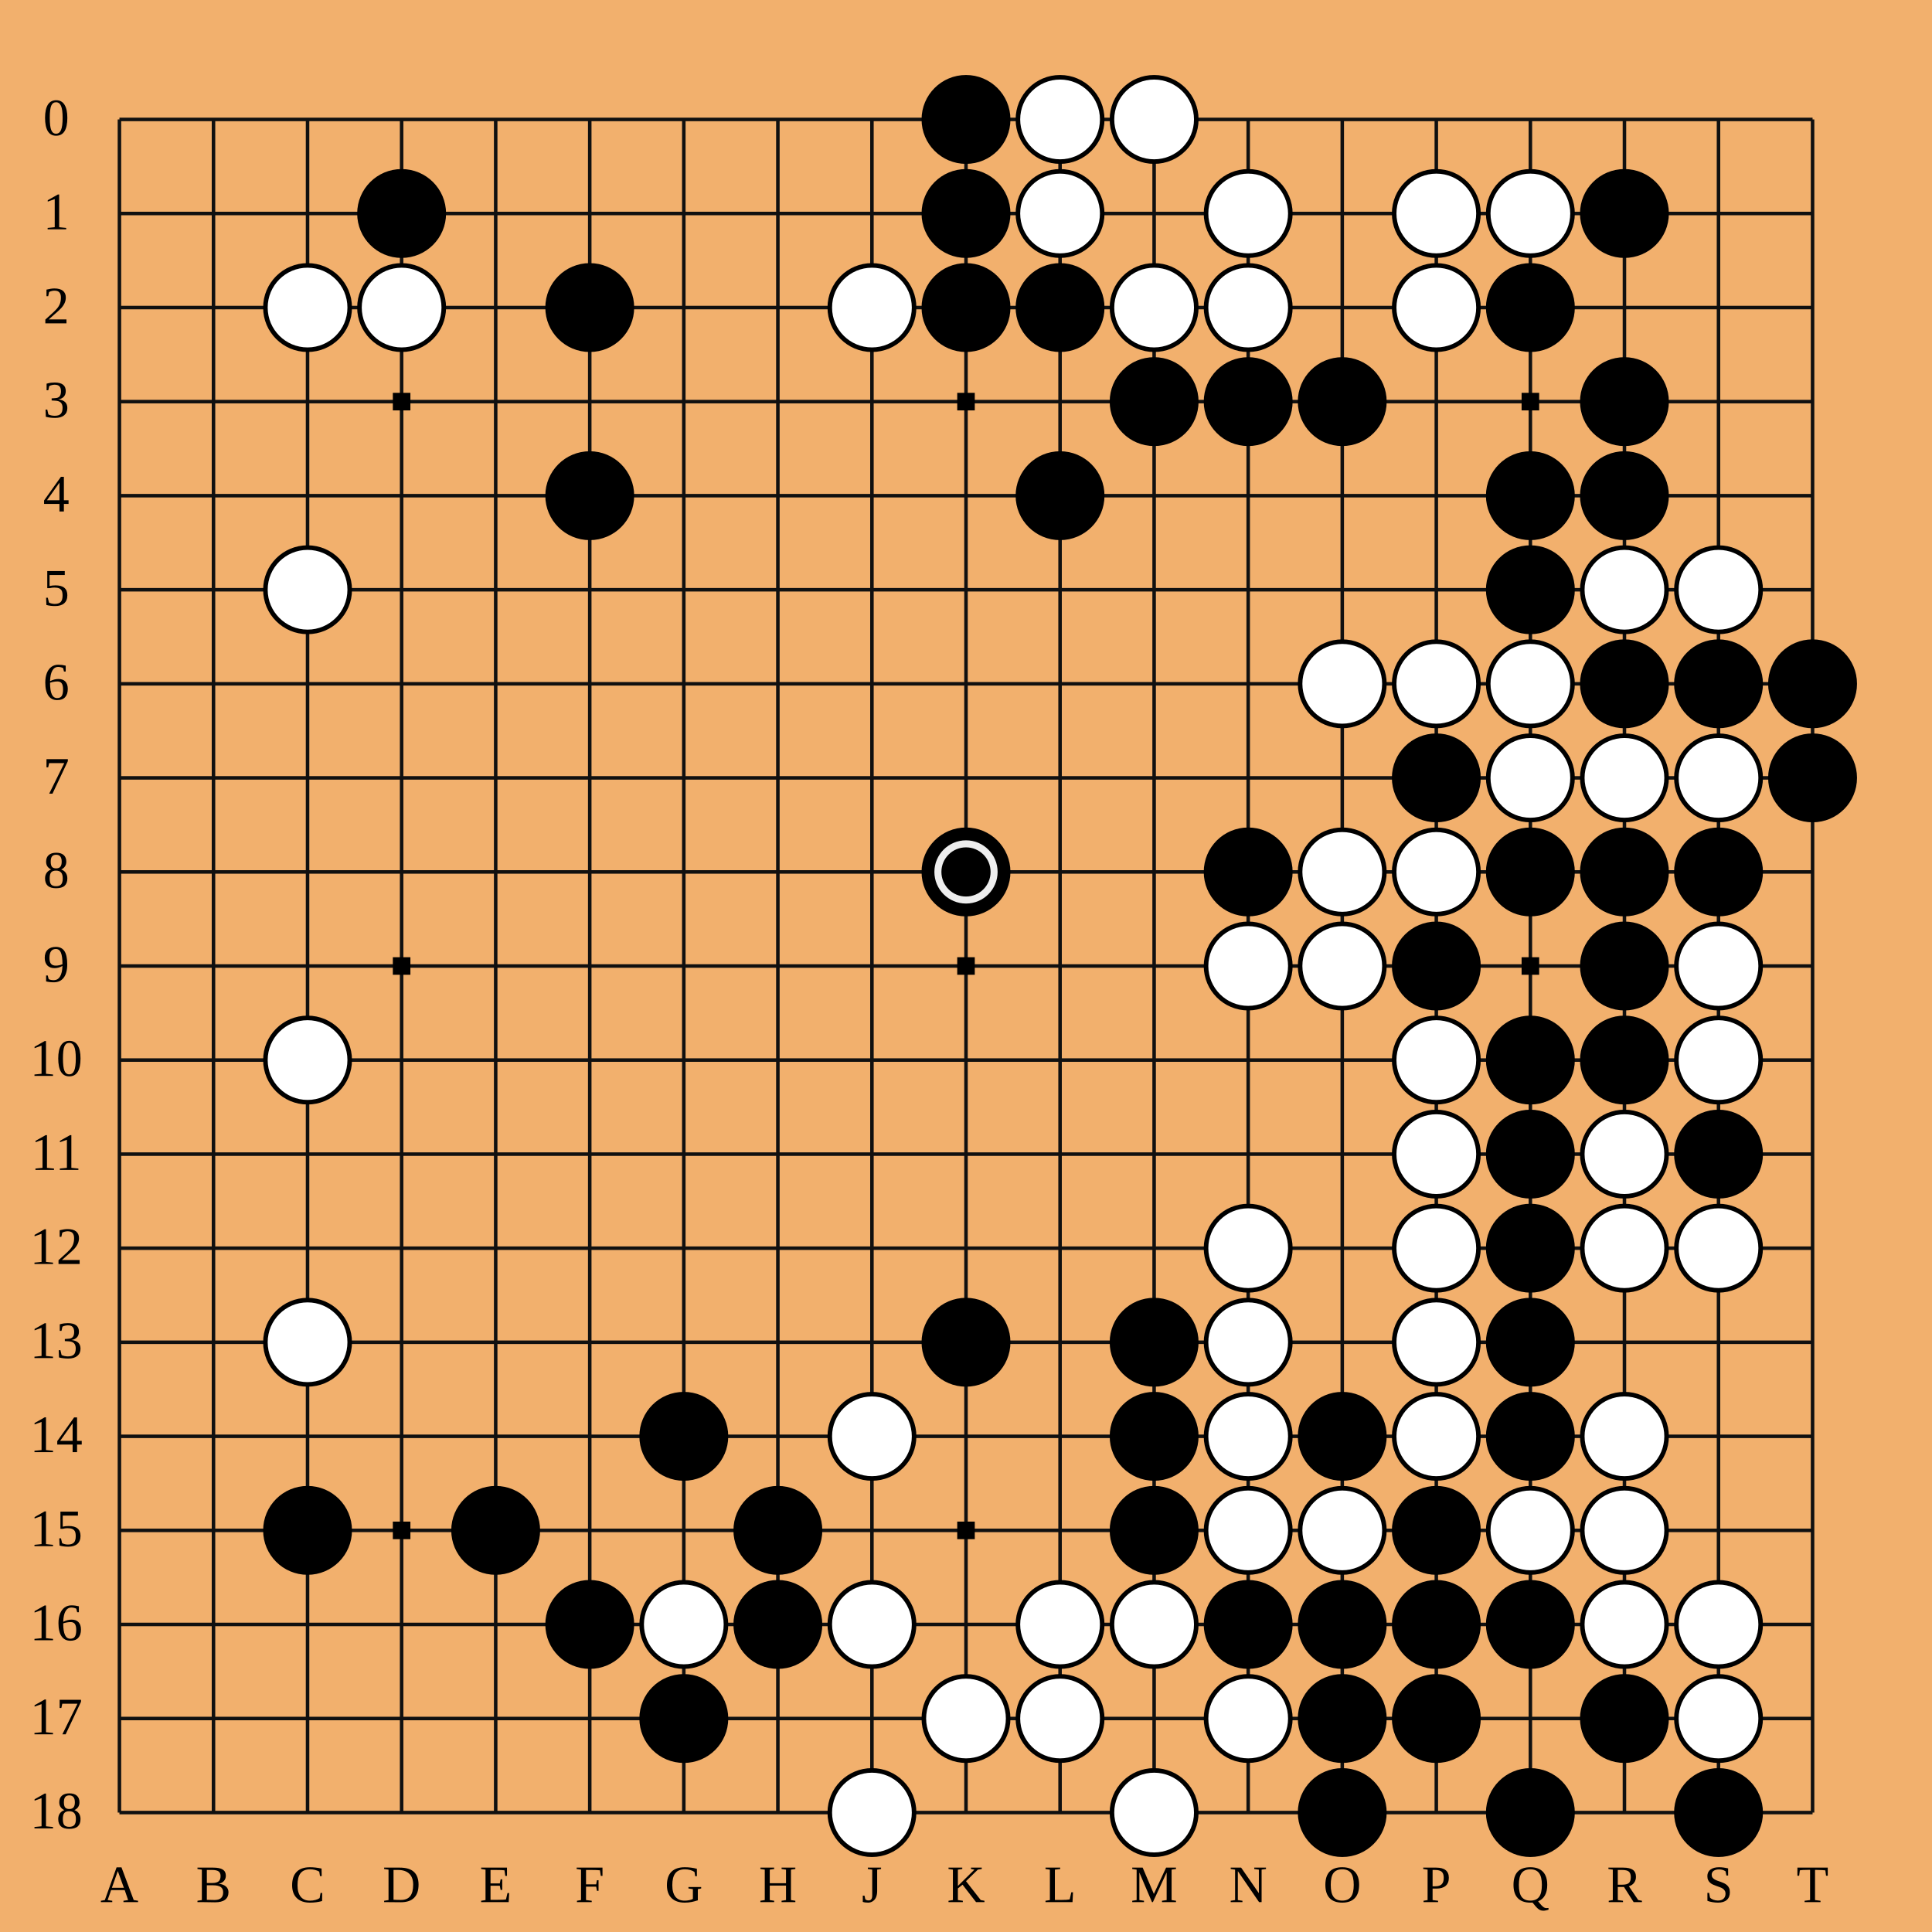
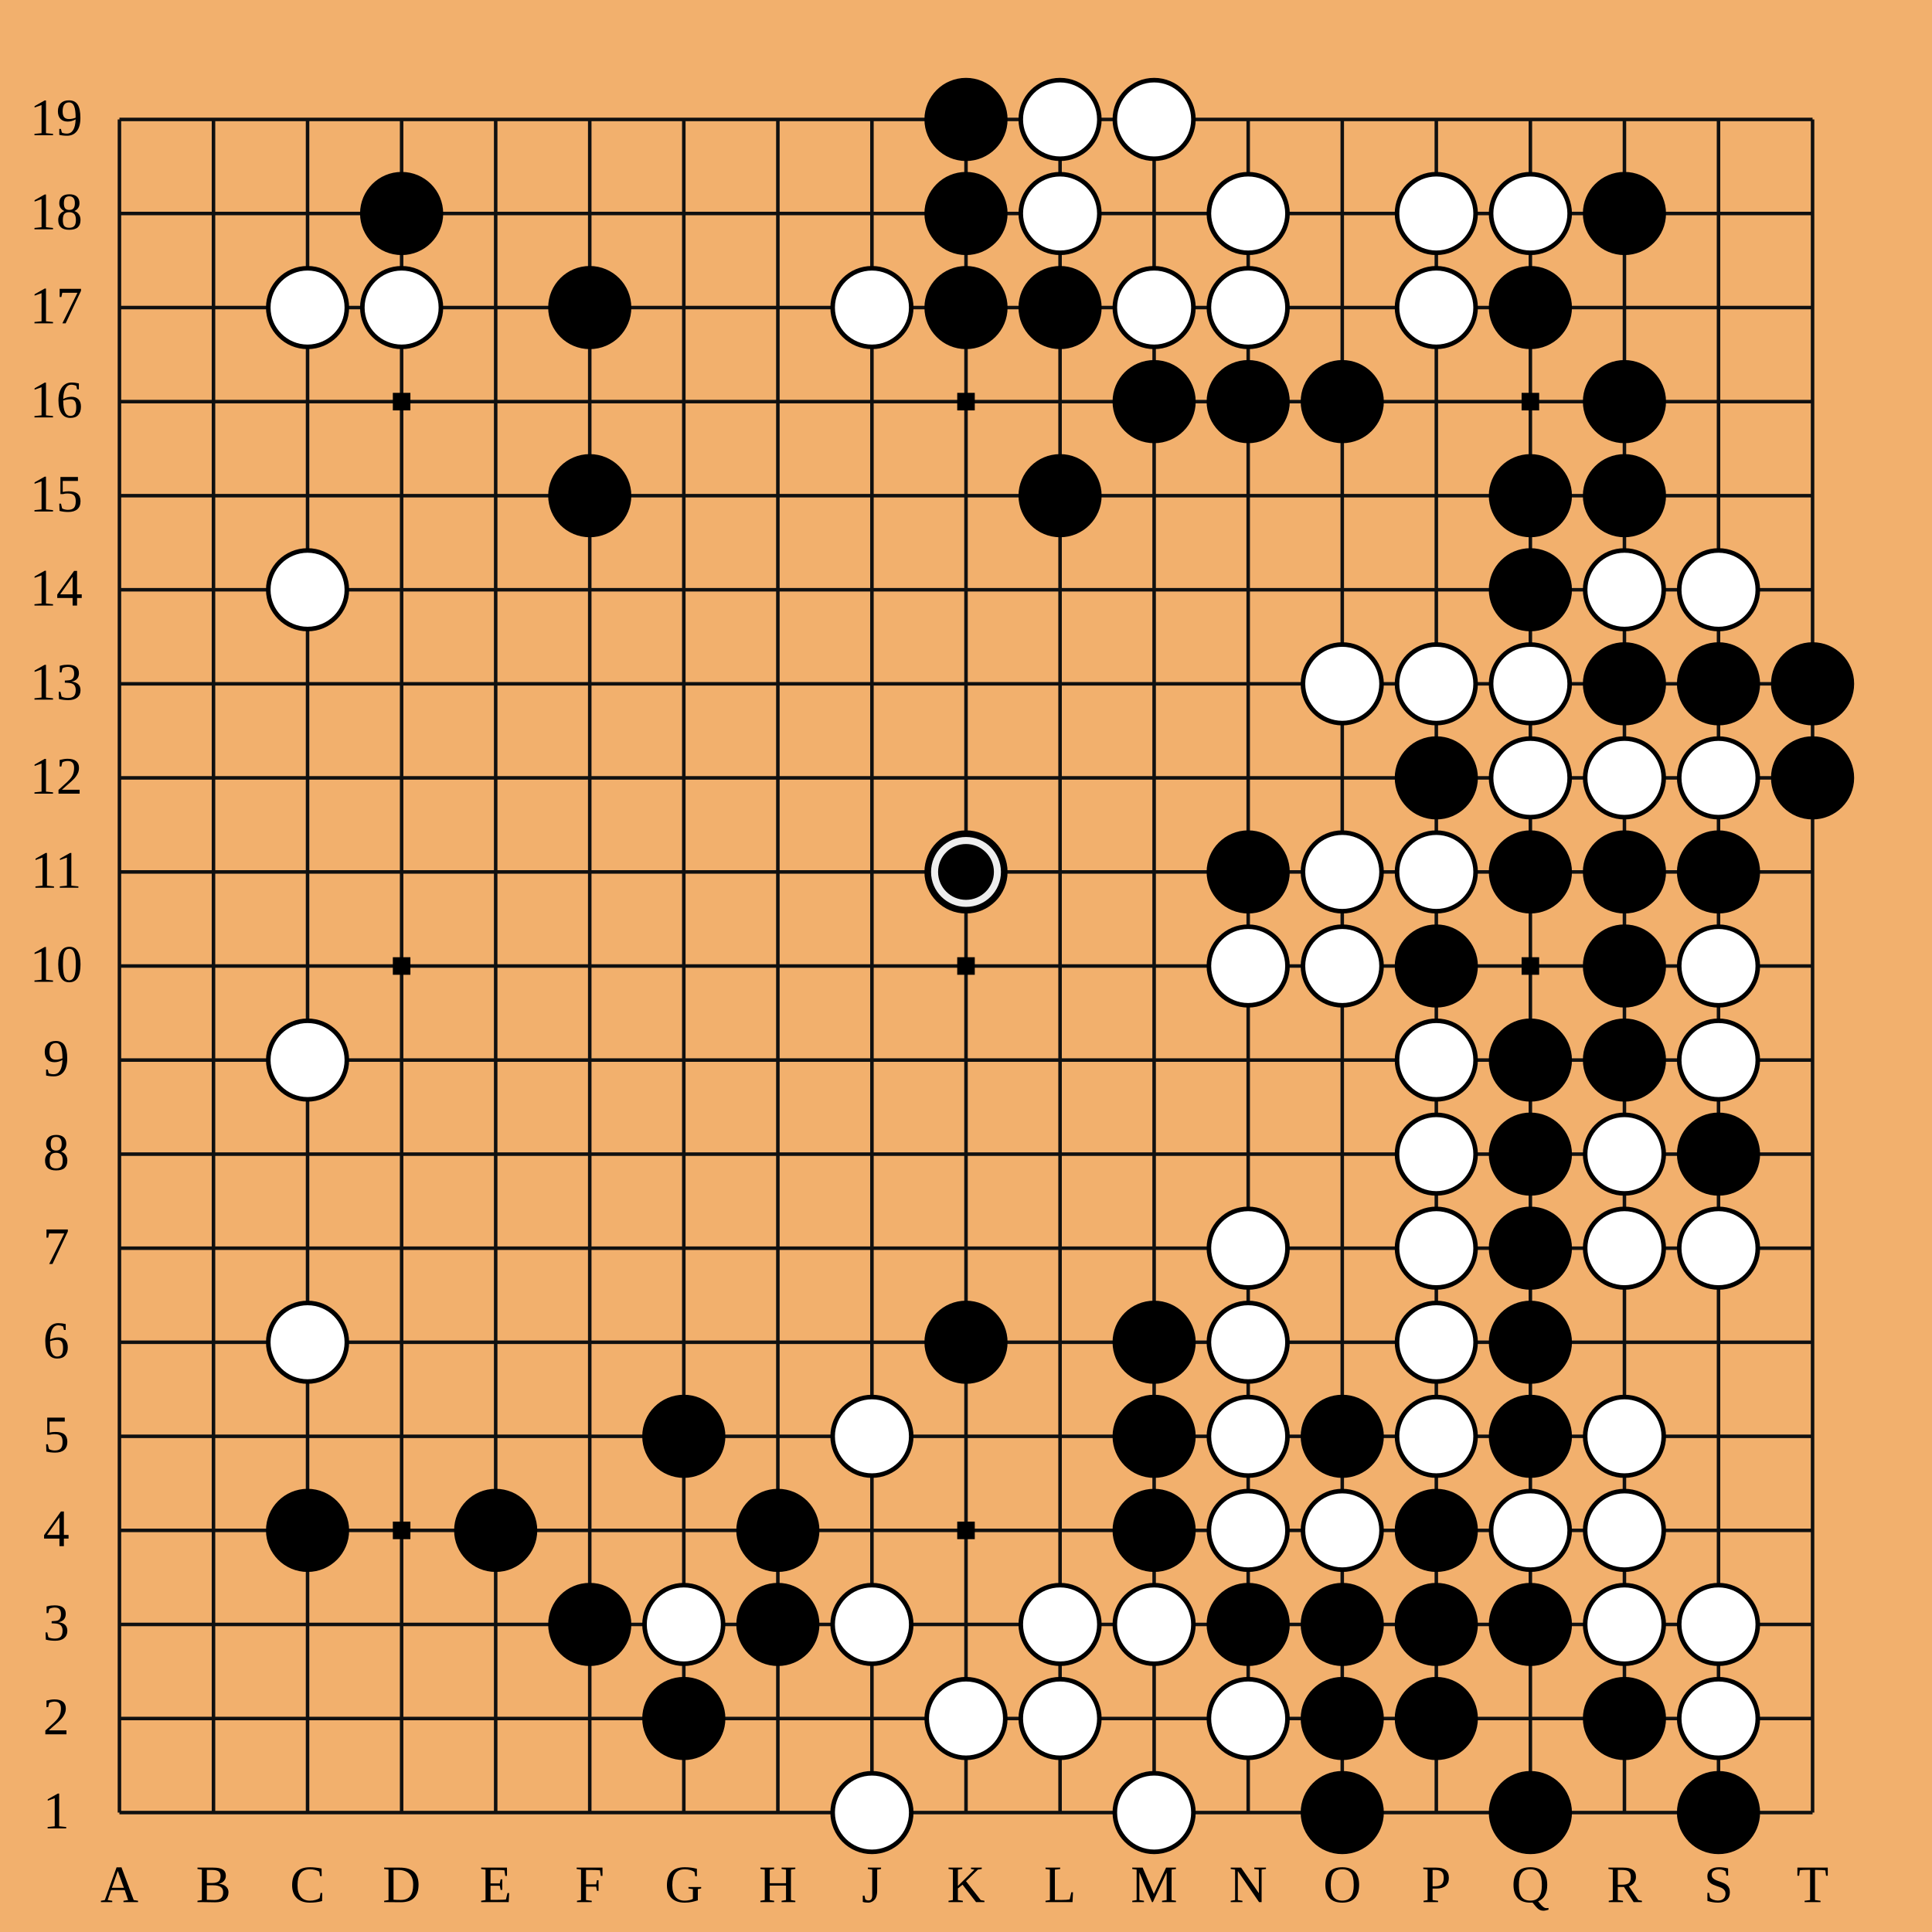
<svg xmlns="http://www.w3.org/2000/svg" width="550" height="550" viewBox="0 -550 550 550">
  <defs>
</defs>
  <rect x="0.0" y="-550.0" width="550.0" height="550.0" fill="#f2b06d" />
  <path d="M34.0,-516.0 L516.0,-516.0" stroke="#101010" stroke-width="1" />
  <path d="M34.0,-489.222 L516.0,-489.222" stroke="#101010" stroke-width="1" />
  <path d="M34.0,-462.444 L516.0,-462.444" stroke="#101010" stroke-width="1" />
  <path d="M34.0,-435.667 L516.0,-435.667" stroke="#101010" stroke-width="1" />
  <path d="M34.0,-408.889 L516.0,-408.889" stroke="#101010" stroke-width="1" />
  <path d="M34.0,-382.111 L516.0,-382.111" stroke="#101010" stroke-width="1" />
  <path d="M34.0,-355.333 L516.0,-355.333" stroke="#101010" stroke-width="1" />
  <path d="M34.0,-328.556 L516.0,-328.556" stroke="#101010" stroke-width="1" />
  <path d="M34.0,-301.778 L516.0,-301.778" stroke="#101010" stroke-width="1" />
  <path d="M34.0,-275.0 L516.0,-275.0" stroke="#101010" stroke-width="1" />
  <path d="M34.0,-248.222 L516.0,-248.222" stroke="#101010" stroke-width="1" />
  <path d="M34.0,-221.444 L516.0,-221.444" stroke="#101010" stroke-width="1" />
  <path d="M34.0,-194.667 L516.0,-194.667" stroke="#101010" stroke-width="1" />
  <path d="M34.0,-167.889 L516.0,-167.889" stroke="#101010" stroke-width="1" />
  <path d="M34.0,-141.111 L516.0,-141.111" stroke="#101010" stroke-width="1" />
  <path d="M34.0,-114.333 L516.0,-114.333" stroke="#101010" stroke-width="1" />
  <path d="M34.0,-87.556 L516.0,-87.556" stroke="#101010" stroke-width="1" />
  <path d="M34.0,-60.778 L516.0,-60.778" stroke="#101010" stroke-width="1" />
  <path d="M34.0,-34.0 L516.0,-34.0" stroke="#101010" stroke-width="1" />
  <path d="M34.0,-516.0 L34.0,-34.0" stroke="#101010" stroke-width="1" />
  <path d="M60.778,-516.0 L60.778,-34.0" stroke="#101010" stroke-width="1" />
  <path d="M87.556,-516.0 L87.556,-34.0" stroke="#101010" stroke-width="1" />
  <path d="M114.333,-516.0 L114.333,-34.0" stroke="#101010" stroke-width="1" />
  <path d="M141.111,-516.0 L141.111,-34.0" stroke="#101010" stroke-width="1" />
  <path d="M167.889,-516.0 L167.889,-34.0" stroke="#101010" stroke-width="1" />
  <path d="M194.667,-516.0 L194.667,-34.0" stroke="#101010" stroke-width="1" />
  <path d="M221.444,-516.0 L221.444,-34.0" stroke="#101010" stroke-width="1" />
  <path d="M248.222,-516.0 L248.222,-34.0" stroke="#101010" stroke-width="1" />
  <path d="M275.0,-516.0 L275.0,-34.0" stroke="#101010" stroke-width="1" />
  <path d="M301.778,-516.0 L301.778,-34.0" stroke="#101010" stroke-width="1" />
  <path d="M328.556,-516.0 L328.556,-34.0" stroke="#101010" stroke-width="1" />
  <path d="M355.333,-516.0 L355.333,-34.0" stroke="#101010" stroke-width="1" />
  <path d="M382.111,-516.0 L382.111,-34.0" stroke="#101010" stroke-width="1" />
  <path d="M408.889,-516.0 L408.889,-34.0" stroke="#101010" stroke-width="1" />
  <path d="M435.667,-516.0 L435.667,-34.0" stroke="#101010" stroke-width="1" />
  <path d="M462.444,-516.0 L462.444,-34.0" stroke="#101010" stroke-width="1" />
  <path d="M489.222,-516.0 L489.222,-34.0" stroke="#101010" stroke-width="1" />
  <path d="M516.0,-516.0 L516.0,-34.0" stroke="#101010" stroke-width="1" />
  <rect x="111.833" y="-438.167" width="5.0" height="5.0" fill="#000000" />
+   <rect x="433.167" y="-438.167" width="5.0" height="5.0" fill="#000000" />
  <rect x="272.5" y="-438.167" width="5.0" height="5.0" fill="#000000" />
-   <rect x="433.167" y="-438.167" width="5.0" height="5.0" fill="#000000" />
+   <rect x="111.833" y="-116.833" width="5.0" height="5.0" fill="#000000" />
+   <rect x="433.167" y="-116.833" width="5.0" height="5.0" fill="#000000" />
+   <rect x="272.5" y="-116.833" width="5.0" height="5.0" fill="#000000" />
  <rect x="111.833" y="-277.5" width="5.0" height="5.0" fill="#000000" />
+   <rect x="433.167" y="-277.5" width="5.0" height="5.0" fill="#000000" />
  <rect x="272.5" y="-277.5" width="5.0" height="5.0" fill="#000000" />
-   <rect x="433.167" y="-277.5" width="5.0" height="5.0" fill="#000000" />
-   <rect x="111.833" y="-116.833" width="5.0" height="5.0" fill="#000000" />
-   <rect x="272.5" y="-116.833" width="5.0" height="5.0" fill="#000000" />
-   <rect x="433.167" y="-116.833" width="5.0" height="5.0" fill="#000000" />
-   <text x="16.0" y="-519.0" font-size="15.0" fill="#000000" text-anchor="middle" transform="translate(0,7.5)">0</text>
-   <text x="16.0" y="-492.222" font-size="15.0" fill="#000000" text-anchor="middle" transform="translate(0,7.5)">1</text>
-   <text x="16.0" y="-465.444" font-size="15.0" fill="#000000" text-anchor="middle" transform="translate(0,7.5)">2</text>
-   <text x="16.0" y="-438.667" font-size="15.0" fill="#000000" text-anchor="middle" transform="translate(0,7.5)">3</text>
-   <text x="16.0" y="-411.889" font-size="15.0" fill="#000000" text-anchor="middle" transform="translate(0,7.5)">4</text>
-   <text x="16.0" y="-385.111" font-size="15.0" fill="#000000" text-anchor="middle" transform="translate(0,7.5)">5</text>
-   <text x="16.0" y="-358.333" font-size="15.0" fill="#000000" text-anchor="middle" transform="translate(0,7.5)">6</text>
-   <text x="16.0" y="-331.556" font-size="15.0" fill="#000000" text-anchor="middle" transform="translate(0,7.5)">7</text>
-   <text x="16.0" y="-304.778" font-size="15.0" fill="#000000" text-anchor="middle" transform="translate(0,7.5)">8</text>
-   <text x="16.0" y="-278.0" font-size="15.0" fill="#000000" text-anchor="middle" transform="translate(0,7.5)">9</text>
-   <text x="16.0" y="-251.222" font-size="15.0" fill="#000000" text-anchor="middle" transform="translate(0,7.5)">10</text>
-   <text x="16.0" y="-224.444" font-size="15.0" fill="#000000" text-anchor="middle" transform="translate(0,7.5)">11</text>
-   <text x="16.0" y="-197.667" font-size="15.0" fill="#000000" text-anchor="middle" transform="translate(0,7.5)">12</text>
-   <text x="16.0" y="-170.889" font-size="15.0" fill="#000000" text-anchor="middle" transform="translate(0,7.5)">13</text>
-   <text x="16.0" y="-144.111" font-size="15.0" fill="#000000" text-anchor="middle" transform="translate(0,7.5)">14</text>
-   <text x="16.0" y="-117.333" font-size="15.0" fill="#000000" text-anchor="middle" transform="translate(0,7.5)">15</text>
-   <text x="16.0" y="-90.556" font-size="15.0" fill="#000000" text-anchor="middle" transform="translate(0,7.5)">16</text>
-   <text x="16.0" y="-63.778" font-size="15.0" fill="#000000" text-anchor="middle" transform="translate(0,7.5)">17</text>
-   <text x="16.0" y="-37.0" font-size="15.0" fill="#000000" text-anchor="middle" transform="translate(0,7.5)">18</text>
+   <text x="16.0" y="-519.0" font-size="15.0" fill="#000000" text-anchor="middle" transform="translate(0,7.5)">19</text>
+   <text x="16.0" y="-492.222" font-size="15.0" fill="#000000" text-anchor="middle" transform="translate(0,7.5)">18</text>
+   <text x="16.0" y="-465.444" font-size="15.0" fill="#000000" text-anchor="middle" transform="translate(0,7.5)">17</text>
+   <text x="16.0" y="-438.667" font-size="15.0" fill="#000000" text-anchor="middle" transform="translate(0,7.5)">16</text>
+   <text x="16.0" y="-411.889" font-size="15.0" fill="#000000" text-anchor="middle" transform="translate(0,7.5)">15</text>
+   <text x="16.0" y="-385.111" font-size="15.0" fill="#000000" text-anchor="middle" transform="translate(0,7.5)">14</text>
+   <text x="16.0" y="-358.333" font-size="15.0" fill="#000000" text-anchor="middle" transform="translate(0,7.5)">13</text>
+   <text x="16.0" y="-331.556" font-size="15.0" fill="#000000" text-anchor="middle" transform="translate(0,7.5)">12</text>
+   <text x="16.0" y="-304.778" font-size="15.0" fill="#000000" text-anchor="middle" transform="translate(0,7.5)">11</text>
+   <text x="16.0" y="-278.0" font-size="15.0" fill="#000000" text-anchor="middle" transform="translate(0,7.5)">10</text>
+   <text x="16.0" y="-251.222" font-size="15.0" fill="#000000" text-anchor="middle" transform="translate(0,7.5)">9</text>
+   <text x="16.0" y="-224.444" font-size="15.0" fill="#000000" text-anchor="middle" transform="translate(0,7.5)">8</text>
+   <text x="16.0" y="-197.667" font-size="15.0" fill="#000000" text-anchor="middle" transform="translate(0,7.5)">7</text>
+   <text x="16.0" y="-170.889" font-size="15.0" fill="#000000" text-anchor="middle" transform="translate(0,7.5)">6</text>
+   <text x="16.0" y="-144.111" font-size="15.0" fill="#000000" text-anchor="middle" transform="translate(0,7.5)">5</text>
+   <text x="16.0" y="-117.333" font-size="15.0" fill="#000000" text-anchor="middle" transform="translate(0,7.5)">4</text>
+   <text x="16.0" y="-90.556" font-size="15.0" fill="#000000" text-anchor="middle" transform="translate(0,7.5)">3</text>
+   <text x="16.0" y="-63.778" font-size="15.0" fill="#000000" text-anchor="middle" transform="translate(0,7.5)">2</text>
+   <text x="16.0" y="-37.0" font-size="15.0" fill="#000000" text-anchor="middle" transform="translate(0,7.5)">1</text>
  <text x="34.0" y="-16.0" font-size="15.0" fill="#000000" text-anchor="middle" transform="translate(0,7.5)">A</text>
  <text x="60.778" y="-16.0" font-size="15.0" fill="#000000" text-anchor="middle" transform="translate(0,7.5)">B</text>
  <text x="87.556" y="-16.0" font-size="15.0" fill="#000000" text-anchor="middle" transform="translate(0,7.5)">C</text>
  <text x="114.333" y="-16.0" font-size="15.0" fill="#000000" text-anchor="middle" transform="translate(0,7.5)">D</text>
  <text x="141.111" y="-16.0" font-size="15.0" fill="#000000" text-anchor="middle" transform="translate(0,7.5)">E</text>
  <text x="167.889" y="-16.0" font-size="15.0" fill="#000000" text-anchor="middle" transform="translate(0,7.5)">F</text>
  <text x="194.667" y="-16.0" font-size="15.0" fill="#000000" text-anchor="middle" transform="translate(0,7.5)">G</text>
  <text x="221.444" y="-16.0" font-size="15.0" fill="#000000" text-anchor="middle" transform="translate(0,7.5)">H</text>
  <text x="248.222" y="-16.0" font-size="15.0" fill="#000000" text-anchor="middle" transform="translate(0,7.5)">J</text>
  <text x="275.0" y="-16.0" font-size="15.0" fill="#000000" text-anchor="middle" transform="translate(0,7.5)">K</text>
  <text x="301.778" y="-16.0" font-size="15.0" fill="#000000" text-anchor="middle" transform="translate(0,7.5)">L</text>
  <text x="328.556" y="-16.0" font-size="15.0" fill="#000000" text-anchor="middle" transform="translate(0,7.5)">M</text>
  <text x="355.333" y="-16.0" font-size="15.0" fill="#000000" text-anchor="middle" transform="translate(0,7.5)">N</text>
  <text x="382.111" y="-16.0" font-size="15.0" fill="#000000" text-anchor="middle" transform="translate(0,7.5)">O</text>
  <text x="408.889" y="-16.0" font-size="15.0" fill="#000000" text-anchor="middle" transform="translate(0,7.5)">P</text>
  <text x="435.667" y="-16.0" font-size="15.0" fill="#000000" text-anchor="middle" transform="translate(0,7.5)">Q</text>
  <text x="462.444" y="-16.0" font-size="15.0" fill="#000000" text-anchor="middle" transform="translate(0,7.5)">R</text>
  <text x="489.222" y="-16.0" font-size="15.0" fill="#000000" text-anchor="middle" transform="translate(0,7.5)">S</text>
  <text x="516.0" y="-16.0" font-size="15.0" fill="#000000" text-anchor="middle" transform="translate(0,7.5)">T</text>
-   <circle cx="275.0" cy="-516.0" r="12.0" stroke="black" stroke-width="1.3" fill="#000000" />
-   <circle cx="301.778" cy="-516.0" r="12.0" stroke="black" stroke-width="1.3" fill="#FFFFFF" />
-   <circle cx="328.556" cy="-516.0" r="12.0" stroke="black" stroke-width="1.3" fill="#FFFFFF" />
-   <circle cx="114.333" cy="-489.222" r="12.0" stroke="black" stroke-width="1.3" fill="#000000" />
-   <circle cx="275.0" cy="-489.222" r="12.0" stroke="black" stroke-width="1.3" fill="#000000" />
-   <circle cx="301.778" cy="-489.222" r="12.0" stroke="black" stroke-width="1.3" fill="#FFFFFF" />
-   <circle cx="355.333" cy="-489.222" r="12.0" stroke="black" stroke-width="1.3" fill="#FFFFFF" />
-   <circle cx="408.889" cy="-489.222" r="12.0" stroke="black" stroke-width="1.3" fill="#FFFFFF" />
-   <circle cx="435.667" cy="-489.222" r="12.0" stroke="black" stroke-width="1.3" fill="#FFFFFF" />
-   <circle cx="462.444" cy="-489.222" r="12.0" stroke="black" stroke-width="1.3" fill="#000000" />
-   <circle cx="87.556" cy="-462.444" r="12.0" stroke="black" stroke-width="1.3" fill="#FFFFFF" />
-   <circle cx="114.333" cy="-462.444" r="12.0" stroke="black" stroke-width="1.3" fill="#FFFFFF" />
-   <circle cx="167.889" cy="-462.444" r="12.0" stroke="black" stroke-width="1.3" fill="#000000" />
-   <circle cx="248.222" cy="-462.444" r="12.0" stroke="black" stroke-width="1.3" fill="#FFFFFF" />
-   <circle cx="275.0" cy="-462.444" r="12.0" stroke="black" stroke-width="1.3" fill="#000000" />
-   <circle cx="301.778" cy="-462.444" r="12.0" stroke="black" stroke-width="1.3" fill="#000000" />
-   <circle cx="328.556" cy="-462.444" r="12.0" stroke="black" stroke-width="1.3" fill="#FFFFFF" />
-   <circle cx="355.333" cy="-462.444" r="12.0" stroke="black" stroke-width="1.3" fill="#FFFFFF" />
-   <circle cx="408.889" cy="-462.444" r="12.0" stroke="black" stroke-width="1.3" fill="#FFFFFF" />
-   <circle cx="435.667" cy="-462.444" r="12.0" stroke="black" stroke-width="1.3" fill="#000000" />
-   <circle cx="328.556" cy="-435.667" r="12.0" stroke="black" stroke-width="1.3" fill="#000000" />
-   <circle cx="355.333" cy="-435.667" r="12.0" stroke="black" stroke-width="1.3" fill="#000000" />
-   <circle cx="382.111" cy="-435.667" r="12.0" stroke="black" stroke-width="1.3" fill="#000000" />
-   <circle cx="462.444" cy="-435.667" r="12.0" stroke="black" stroke-width="1.3" fill="#000000" />
-   <circle cx="167.889" cy="-408.889" r="12.0" stroke="black" stroke-width="1.3" fill="#000000" />
-   <circle cx="301.778" cy="-408.889" r="12.0" stroke="black" stroke-width="1.3" fill="#000000" />
-   <circle cx="435.667" cy="-408.889" r="12.0" stroke="black" stroke-width="1.3" fill="#000000" />
-   <circle cx="462.444" cy="-408.889" r="12.0" stroke="black" stroke-width="1.3" fill="#000000" />
-   <circle cx="87.556" cy="-382.111" r="12.0" stroke="black" stroke-width="1.3" fill="#FFFFFF" />
-   <circle cx="435.667" cy="-382.111" r="12.0" stroke="black" stroke-width="1.3" fill="#000000" />
-   <circle cx="462.444" cy="-382.111" r="12.0" stroke="black" stroke-width="1.3" fill="#FFFFFF" />
-   <circle cx="489.222" cy="-382.111" r="12.0" stroke="black" stroke-width="1.3" fill="#FFFFFF" />
-   <circle cx="382.111" cy="-355.333" r="12.0" stroke="black" stroke-width="1.3" fill="#FFFFFF" />
-   <circle cx="408.889" cy="-355.333" r="12.0" stroke="black" stroke-width="1.3" fill="#FFFFFF" />
-   <circle cx="435.667" cy="-355.333" r="12.0" stroke="black" stroke-width="1.3" fill="#FFFFFF" />
-   <circle cx="462.444" cy="-355.333" r="12.0" stroke="black" stroke-width="1.3" fill="#000000" />
-   <circle cx="489.222" cy="-355.333" r="12.0" stroke="black" stroke-width="1.3" fill="#000000" />
-   <circle cx="516.0" cy="-355.333" r="12.0" stroke="black" stroke-width="1.3" fill="#000000" />
-   <circle cx="408.889" cy="-328.556" r="12.0" stroke="black" stroke-width="1.3" fill="#000000" />
-   <circle cx="435.667" cy="-328.556" r="12.0" stroke="black" stroke-width="1.3" fill="#FFFFFF" />
-   <circle cx="462.444" cy="-328.556" r="12.0" stroke="black" stroke-width="1.3" fill="#FFFFFF" />
-   <circle cx="489.222" cy="-328.556" r="12.0" stroke="black" stroke-width="1.3" fill="#FFFFFF" />
-   <circle cx="516.0" cy="-328.556" r="12.0" stroke="black" stroke-width="1.3" fill="#000000" />
-   <circle cx="275.0" cy="-301.778" r="12.0" stroke="black" stroke-width="1.3" fill="#000000" />
-   <circle cx="355.333" cy="-301.778" r="12.0" stroke="black" stroke-width="1.3" fill="#000000" />
-   <circle cx="382.111" cy="-301.778" r="12.0" stroke="black" stroke-width="1.3" fill="#FFFFFF" />
-   <circle cx="408.889" cy="-301.778" r="12.0" stroke="black" stroke-width="1.3" fill="#FFFFFF" />
-   <circle cx="435.667" cy="-301.778" r="12.0" stroke="black" stroke-width="1.3" fill="#000000" />
-   <circle cx="462.444" cy="-301.778" r="12.0" stroke="black" stroke-width="1.3" fill="#000000" />
-   <circle cx="489.222" cy="-301.778" r="12.0" stroke="black" stroke-width="1.3" fill="#000000" />
-   <circle cx="355.333" cy="-275.0" r="12.0" stroke="black" stroke-width="1.3" fill="#FFFFFF" />
-   <circle cx="382.111" cy="-275.0" r="12.0" stroke="black" stroke-width="1.3" fill="#FFFFFF" />
-   <circle cx="408.889" cy="-275.0" r="12.0" stroke="black" stroke-width="1.3" fill="#000000" />
-   <circle cx="462.444" cy="-275.0" r="12.0" stroke="black" stroke-width="1.3" fill="#000000" />
-   <circle cx="489.222" cy="-275.0" r="12.0" stroke="black" stroke-width="1.3" fill="#FFFFFF" />
-   <circle cx="87.556" cy="-248.222" r="12.0" stroke="black" stroke-width="1.3" fill="#FFFFFF" />
-   <circle cx="408.889" cy="-248.222" r="12.0" stroke="black" stroke-width="1.3" fill="#FFFFFF" />
-   <circle cx="435.667" cy="-248.222" r="12.0" stroke="black" stroke-width="1.3" fill="#000000" />
-   <circle cx="462.444" cy="-248.222" r="12.0" stroke="black" stroke-width="1.3" fill="#000000" />
-   <circle cx="489.222" cy="-248.222" r="12.0" stroke="black" stroke-width="1.3" fill="#FFFFFF" />
-   <circle cx="408.889" cy="-221.444" r="12.0" stroke="black" stroke-width="1.3" fill="#FFFFFF" />
-   <circle cx="435.667" cy="-221.444" r="12.0" stroke="black" stroke-width="1.3" fill="#000000" />
-   <circle cx="462.444" cy="-221.444" r="12.0" stroke="black" stroke-width="1.3" fill="#FFFFFF" />
-   <circle cx="489.222" cy="-221.444" r="12.0" stroke="black" stroke-width="1.3" fill="#000000" />
-   <circle cx="355.333" cy="-194.667" r="12.0" stroke="black" stroke-width="1.3" fill="#FFFFFF" />
-   <circle cx="408.889" cy="-194.667" r="12.0" stroke="black" stroke-width="1.3" fill="#FFFFFF" />
-   <circle cx="435.667" cy="-194.667" r="12.0" stroke="black" stroke-width="1.3" fill="#000000" />
-   <circle cx="462.444" cy="-194.667" r="12.0" stroke="black" stroke-width="1.3" fill="#FFFFFF" />
-   <circle cx="489.222" cy="-194.667" r="12.0" stroke="black" stroke-width="1.3" fill="#FFFFFF" />
-   <circle cx="87.556" cy="-167.889" r="12.0" stroke="black" stroke-width="1.3" fill="#FFFFFF" />
-   <circle cx="275.0" cy="-167.889" r="12.0" stroke="black" stroke-width="1.3" fill="#000000" />
-   <circle cx="328.556" cy="-167.889" r="12.0" stroke="black" stroke-width="1.3" fill="#000000" />
-   <circle cx="355.333" cy="-167.889" r="12.0" stroke="black" stroke-width="1.3" fill="#FFFFFF" />
-   <circle cx="408.889" cy="-167.889" r="12.0" stroke="black" stroke-width="1.3" fill="#FFFFFF" />
-   <circle cx="435.667" cy="-167.889" r="12.0" stroke="black" stroke-width="1.3" fill="#000000" />
-   <circle cx="194.667" cy="-141.111" r="12.0" stroke="black" stroke-width="1.3" fill="#000000" />
-   <circle cx="248.222" cy="-141.111" r="12.0" stroke="black" stroke-width="1.3" fill="#FFFFFF" />
-   <circle cx="328.556" cy="-141.111" r="12.0" stroke="black" stroke-width="1.3" fill="#000000" />
-   <circle cx="355.333" cy="-141.111" r="12.0" stroke="black" stroke-width="1.3" fill="#FFFFFF" />
-   <circle cx="382.111" cy="-141.111" r="12.0" stroke="black" stroke-width="1.3" fill="#000000" />
-   <circle cx="408.889" cy="-141.111" r="12.0" stroke="black" stroke-width="1.3" fill="#FFFFFF" />
-   <circle cx="435.667" cy="-141.111" r="12.0" stroke="black" stroke-width="1.3" fill="#000000" />
-   <circle cx="462.444" cy="-141.111" r="12.0" stroke="black" stroke-width="1.3" fill="#FFFFFF" />
-   <circle cx="87.556" cy="-114.333" r="12.0" stroke="black" stroke-width="1.3" fill="#000000" />
-   <circle cx="141.111" cy="-114.333" r="12.0" stroke="black" stroke-width="1.3" fill="#000000" />
-   <circle cx="221.444" cy="-114.333" r="12.0" stroke="black" stroke-width="1.3" fill="#000000" />
-   <circle cx="328.556" cy="-114.333" r="12.0" stroke="black" stroke-width="1.3" fill="#000000" />
-   <circle cx="355.333" cy="-114.333" r="12.0" stroke="black" stroke-width="1.3" fill="#FFFFFF" />
-   <circle cx="382.111" cy="-114.333" r="12.0" stroke="black" stroke-width="1.3" fill="#FFFFFF" />
-   <circle cx="408.889" cy="-114.333" r="12.0" stroke="black" stroke-width="1.3" fill="#000000" />
-   <circle cx="435.667" cy="-114.333" r="12.0" stroke="black" stroke-width="1.3" fill="#FFFFFF" />
-   <circle cx="462.444" cy="-114.333" r="12.0" stroke="black" stroke-width="1.3" fill="#FFFFFF" />
-   <circle cx="167.889" cy="-87.556" r="12.0" stroke="black" stroke-width="1.3" fill="#000000" />
-   <circle cx="194.667" cy="-87.556" r="12.0" stroke="black" stroke-width="1.3" fill="#FFFFFF" />
-   <circle cx="221.444" cy="-87.556" r="12.0" stroke="black" stroke-width="1.3" fill="#000000" />
-   <circle cx="248.222" cy="-87.556" r="12.0" stroke="black" stroke-width="1.3" fill="#FFFFFF" />
-   <circle cx="301.778" cy="-87.556" r="12.0" stroke="black" stroke-width="1.3" fill="#FFFFFF" />
-   <circle cx="328.556" cy="-87.556" r="12.0" stroke="black" stroke-width="1.3" fill="#FFFFFF" />
-   <circle cx="355.333" cy="-87.556" r="12.0" stroke="black" stroke-width="1.3" fill="#000000" />
-   <circle cx="382.111" cy="-87.556" r="12.0" stroke="black" stroke-width="1.3" fill="#000000" />
-   <circle cx="408.889" cy="-87.556" r="12.0" stroke="black" stroke-width="1.3" fill="#000000" />
-   <circle cx="435.667" cy="-87.556" r="12.0" stroke="black" stroke-width="1.3" fill="#000000" />
-   <circle cx="462.444" cy="-87.556" r="12.0" stroke="black" stroke-width="1.3" fill="#FFFFFF" />
-   <circle cx="489.222" cy="-87.556" r="12.0" stroke="black" stroke-width="1.3" fill="#FFFFFF" />
-   <circle cx="194.667" cy="-60.778" r="12.0" stroke="black" stroke-width="1.3" fill="#000000" />
-   <circle cx="275.0" cy="-60.778" r="12.0" stroke="black" stroke-width="1.3" fill="#FFFFFF" />
-   <circle cx="301.778" cy="-60.778" r="12.0" stroke="black" stroke-width="1.3" fill="#FFFFFF" />
-   <circle cx="355.333" cy="-60.778" r="12.0" stroke="black" stroke-width="1.3" fill="#FFFFFF" />
-   <circle cx="382.111" cy="-60.778" r="12.0" stroke="black" stroke-width="1.3" fill="#000000" />
-   <circle cx="408.889" cy="-60.778" r="12.0" stroke="black" stroke-width="1.3" fill="#000000" />
-   <circle cx="462.444" cy="-60.778" r="12.0" stroke="black" stroke-width="1.3" fill="#000000" />
-   <circle cx="489.222" cy="-60.778" r="12.0" stroke="black" stroke-width="1.3" fill="#FFFFFF" />
-   <circle cx="248.222" cy="-34.0" r="12.0" stroke="black" stroke-width="1.3" fill="#FFFFFF" />
-   <circle cx="328.556" cy="-34.0" r="12.0" stroke="black" stroke-width="1.3" fill="#FFFFFF" />
-   <circle cx="382.111" cy="-34.0" r="12.0" stroke="black" stroke-width="1.3" fill="#000000" />
-   <circle cx="435.667" cy="-34.0" r="12.0" stroke="black" stroke-width="1.3" fill="#000000" />
-   <circle cx="489.222" cy="-34.0" r="12.0" stroke="black" stroke-width="1.3" fill="#000000" />
-   <circle cx="275.0" cy="-301.778" r="8.0" stroke-width="2" stroke="#EEEEEE" />
+   <circle cx="275.0" cy="-516.0" r="11.184" stroke="black" stroke-width="1.3" fill="#000000" />
+   <circle cx="301.778" cy="-516.0" r="11.184" stroke="black" stroke-width="1.3" fill="#FFFFFF" />
+   <circle cx="328.556" cy="-516.0" r="11.184" stroke="black" stroke-width="1.3" fill="#FFFFFF" />
+   <circle cx="114.333" cy="-489.222" r="11.184" stroke="black" stroke-width="1.3" fill="#000000" />
+   <circle cx="275.0" cy="-489.222" r="11.184" stroke="black" stroke-width="1.3" fill="#000000" />
+   <circle cx="301.778" cy="-489.222" r="11.184" stroke="black" stroke-width="1.3" fill="#FFFFFF" />
+   <circle cx="355.333" cy="-489.222" r="11.184" stroke="black" stroke-width="1.3" fill="#FFFFFF" />
+   <circle cx="408.889" cy="-489.222" r="11.184" stroke="black" stroke-width="1.3" fill="#FFFFFF" />
+   <circle cx="435.667" cy="-489.222" r="11.184" stroke="black" stroke-width="1.3" fill="#FFFFFF" />
+   <circle cx="462.444" cy="-489.222" r="11.184" stroke="black" stroke-width="1.3" fill="#000000" />
+   <circle cx="87.556" cy="-462.444" r="11.184" stroke="black" stroke-width="1.3" fill="#FFFFFF" />
+   <circle cx="114.333" cy="-462.444" r="11.184" stroke="black" stroke-width="1.3" fill="#FFFFFF" />
+   <circle cx="167.889" cy="-462.444" r="11.184" stroke="black" stroke-width="1.3" fill="#000000" />
+   <circle cx="248.222" cy="-462.444" r="11.184" stroke="black" stroke-width="1.3" fill="#FFFFFF" />
+   <circle cx="275.0" cy="-462.444" r="11.184" stroke="black" stroke-width="1.3" fill="#000000" />
+   <circle cx="301.778" cy="-462.444" r="11.184" stroke="black" stroke-width="1.3" fill="#000000" />
+   <circle cx="328.556" cy="-462.444" r="11.184" stroke="black" stroke-width="1.3" fill="#FFFFFF" />
+   <circle cx="355.333" cy="-462.444" r="11.184" stroke="black" stroke-width="1.3" fill="#FFFFFF" />
+   <circle cx="408.889" cy="-462.444" r="11.184" stroke="black" stroke-width="1.3" fill="#FFFFFF" />
+   <circle cx="435.667" cy="-462.444" r="11.184" stroke="black" stroke-width="1.3" fill="#000000" />
+   <circle cx="328.556" cy="-435.667" r="11.184" stroke="black" stroke-width="1.3" fill="#000000" />
+   <circle cx="355.333" cy="-435.667" r="11.184" stroke="black" stroke-width="1.3" fill="#000000" />
+   <circle cx="382.111" cy="-435.667" r="11.184" stroke="black" stroke-width="1.3" fill="#000000" />
+   <circle cx="462.444" cy="-435.667" r="11.184" stroke="black" stroke-width="1.3" fill="#000000" />
+   <circle cx="167.889" cy="-408.889" r="11.184" stroke="black" stroke-width="1.3" fill="#000000" />
+   <circle cx="301.778" cy="-408.889" r="11.184" stroke="black" stroke-width="1.3" fill="#000000" />
+   <circle cx="435.667" cy="-408.889" r="11.184" stroke="black" stroke-width="1.3" fill="#000000" />
+   <circle cx="462.444" cy="-408.889" r="11.184" stroke="black" stroke-width="1.3" fill="#000000" />
+   <circle cx="87.556" cy="-382.111" r="11.184" stroke="black" stroke-width="1.3" fill="#FFFFFF" />
+   <circle cx="435.667" cy="-382.111" r="11.184" stroke="black" stroke-width="1.3" fill="#000000" />
+   <circle cx="462.444" cy="-382.111" r="11.184" stroke="black" stroke-width="1.3" fill="#FFFFFF" />
+   <circle cx="489.222" cy="-382.111" r="11.184" stroke="black" stroke-width="1.3" fill="#FFFFFF" />
+   <circle cx="382.111" cy="-355.333" r="11.184" stroke="black" stroke-width="1.3" fill="#FFFFFF" />
+   <circle cx="408.889" cy="-355.333" r="11.184" stroke="black" stroke-width="1.3" fill="#FFFFFF" />
+   <circle cx="435.667" cy="-355.333" r="11.184" stroke="black" stroke-width="1.3" fill="#FFFFFF" />
+   <circle cx="462.444" cy="-355.333" r="11.184" stroke="black" stroke-width="1.3" fill="#000000" />
+   <circle cx="489.222" cy="-355.333" r="11.184" stroke="black" stroke-width="1.3" fill="#000000" />
+   <circle cx="516.0" cy="-355.333" r="11.184" stroke="black" stroke-width="1.3" fill="#000000" />
+   <circle cx="408.889" cy="-328.556" r="11.184" stroke="black" stroke-width="1.3" fill="#000000" />
+   <circle cx="435.667" cy="-328.556" r="11.184" stroke="black" stroke-width="1.3" fill="#FFFFFF" />
+   <circle cx="462.444" cy="-328.556" r="11.184" stroke="black" stroke-width="1.3" fill="#FFFFFF" />
+   <circle cx="489.222" cy="-328.556" r="11.184" stroke="black" stroke-width="1.3" fill="#FFFFFF" />
+   <circle cx="516.0" cy="-328.556" r="11.184" stroke="black" stroke-width="1.3" fill="#000000" />
+   <circle cx="275.0" cy="-301.778" r="11.184" stroke="black" stroke-width="1.3" fill="#000000" />
+   <circle cx="355.333" cy="-301.778" r="11.184" stroke="black" stroke-width="1.3" fill="#000000" />
+   <circle cx="382.111" cy="-301.778" r="11.184" stroke="black" stroke-width="1.3" fill="#FFFFFF" />
+   <circle cx="408.889" cy="-301.778" r="11.184" stroke="black" stroke-width="1.3" fill="#FFFFFF" />
+   <circle cx="435.667" cy="-301.778" r="11.184" stroke="black" stroke-width="1.3" fill="#000000" />
+   <circle cx="462.444" cy="-301.778" r="11.184" stroke="black" stroke-width="1.3" fill="#000000" />
+   <circle cx="489.222" cy="-301.778" r="11.184" stroke="black" stroke-width="1.3" fill="#000000" />
+   <circle cx="355.333" cy="-275.0" r="11.184" stroke="black" stroke-width="1.3" fill="#FFFFFF" />
+   <circle cx="382.111" cy="-275.0" r="11.184" stroke="black" stroke-width="1.3" fill="#FFFFFF" />
+   <circle cx="408.889" cy="-275.0" r="11.184" stroke="black" stroke-width="1.3" fill="#000000" />
+   <circle cx="462.444" cy="-275.0" r="11.184" stroke="black" stroke-width="1.3" fill="#000000" />
+   <circle cx="489.222" cy="-275.0" r="11.184" stroke="black" stroke-width="1.3" fill="#FFFFFF" />
+   <circle cx="87.556" cy="-248.222" r="11.184" stroke="black" stroke-width="1.3" fill="#FFFFFF" />
+   <circle cx="408.889" cy="-248.222" r="11.184" stroke="black" stroke-width="1.3" fill="#FFFFFF" />
+   <circle cx="435.667" cy="-248.222" r="11.184" stroke="black" stroke-width="1.3" fill="#000000" />
+   <circle cx="462.444" cy="-248.222" r="11.184" stroke="black" stroke-width="1.3" fill="#000000" />
+   <circle cx="489.222" cy="-248.222" r="11.184" stroke="black" stroke-width="1.3" fill="#FFFFFF" />
+   <circle cx="408.889" cy="-221.444" r="11.184" stroke="black" stroke-width="1.3" fill="#FFFFFF" />
+   <circle cx="435.667" cy="-221.444" r="11.184" stroke="black" stroke-width="1.3" fill="#000000" />
+   <circle cx="462.444" cy="-221.444" r="11.184" stroke="black" stroke-width="1.3" fill="#FFFFFF" />
+   <circle cx="489.222" cy="-221.444" r="11.184" stroke="black" stroke-width="1.3" fill="#000000" />
+   <circle cx="355.333" cy="-194.667" r="11.184" stroke="black" stroke-width="1.3" fill="#FFFFFF" />
+   <circle cx="408.889" cy="-194.667" r="11.184" stroke="black" stroke-width="1.3" fill="#FFFFFF" />
+   <circle cx="435.667" cy="-194.667" r="11.184" stroke="black" stroke-width="1.3" fill="#000000" />
+   <circle cx="462.444" cy="-194.667" r="11.184" stroke="black" stroke-width="1.3" fill="#FFFFFF" />
+   <circle cx="489.222" cy="-194.667" r="11.184" stroke="black" stroke-width="1.3" fill="#FFFFFF" />
+   <circle cx="87.556" cy="-167.889" r="11.184" stroke="black" stroke-width="1.3" fill="#FFFFFF" />
+   <circle cx="275.0" cy="-167.889" r="11.184" stroke="black" stroke-width="1.3" fill="#000000" />
+   <circle cx="328.556" cy="-167.889" r="11.184" stroke="black" stroke-width="1.3" fill="#000000" />
+   <circle cx="355.333" cy="-167.889" r="11.184" stroke="black" stroke-width="1.3" fill="#FFFFFF" />
+   <circle cx="408.889" cy="-167.889" r="11.184" stroke="black" stroke-width="1.3" fill="#FFFFFF" />
+   <circle cx="435.667" cy="-167.889" r="11.184" stroke="black" stroke-width="1.3" fill="#000000" />
+   <circle cx="194.667" cy="-141.111" r="11.184" stroke="black" stroke-width="1.3" fill="#000000" />
+   <circle cx="248.222" cy="-141.111" r="11.184" stroke="black" stroke-width="1.3" fill="#FFFFFF" />
+   <circle cx="328.556" cy="-141.111" r="11.184" stroke="black" stroke-width="1.3" fill="#000000" />
+   <circle cx="355.333" cy="-141.111" r="11.184" stroke="black" stroke-width="1.3" fill="#FFFFFF" />
+   <circle cx="382.111" cy="-141.111" r="11.184" stroke="black" stroke-width="1.3" fill="#000000" />
+   <circle cx="408.889" cy="-141.111" r="11.184" stroke="black" stroke-width="1.3" fill="#FFFFFF" />
+   <circle cx="435.667" cy="-141.111" r="11.184" stroke="black" stroke-width="1.3" fill="#000000" />
+   <circle cx="462.444" cy="-141.111" r="11.184" stroke="black" stroke-width="1.3" fill="#FFFFFF" />
+   <circle cx="87.556" cy="-114.333" r="11.184" stroke="black" stroke-width="1.3" fill="#000000" />
+   <circle cx="141.111" cy="-114.333" r="11.184" stroke="black" stroke-width="1.3" fill="#000000" />
+   <circle cx="221.444" cy="-114.333" r="11.184" stroke="black" stroke-width="1.3" fill="#000000" />
+   <circle cx="328.556" cy="-114.333" r="11.184" stroke="black" stroke-width="1.3" fill="#000000" />
+   <circle cx="355.333" cy="-114.333" r="11.184" stroke="black" stroke-width="1.3" fill="#FFFFFF" />
+   <circle cx="382.111" cy="-114.333" r="11.184" stroke="black" stroke-width="1.3" fill="#FFFFFF" />
+   <circle cx="408.889" cy="-114.333" r="11.184" stroke="black" stroke-width="1.3" fill="#000000" />
+   <circle cx="435.667" cy="-114.333" r="11.184" stroke="black" stroke-width="1.3" fill="#FFFFFF" />
+   <circle cx="462.444" cy="-114.333" r="11.184" stroke="black" stroke-width="1.3" fill="#FFFFFF" />
+   <circle cx="167.889" cy="-87.556" r="11.184" stroke="black" stroke-width="1.3" fill="#000000" />
+   <circle cx="194.667" cy="-87.556" r="11.184" stroke="black" stroke-width="1.3" fill="#FFFFFF" />
+   <circle cx="221.444" cy="-87.556" r="11.184" stroke="black" stroke-width="1.3" fill="#000000" />
+   <circle cx="248.222" cy="-87.556" r="11.184" stroke="black" stroke-width="1.3" fill="#FFFFFF" />
+   <circle cx="301.778" cy="-87.556" r="11.184" stroke="black" stroke-width="1.3" fill="#FFFFFF" />
+   <circle cx="328.556" cy="-87.556" r="11.184" stroke="black" stroke-width="1.3" fill="#FFFFFF" />
+   <circle cx="355.333" cy="-87.556" r="11.184" stroke="black" stroke-width="1.3" fill="#000000" />
+   <circle cx="382.111" cy="-87.556" r="11.184" stroke="black" stroke-width="1.3" fill="#000000" />
+   <circle cx="408.889" cy="-87.556" r="11.184" stroke="black" stroke-width="1.3" fill="#000000" />
+   <circle cx="435.667" cy="-87.556" r="11.184" stroke="black" stroke-width="1.3" fill="#000000" />
+   <circle cx="462.444" cy="-87.556" r="11.184" stroke="black" stroke-width="1.3" fill="#FFFFFF" />
+   <circle cx="489.222" cy="-87.556" r="11.184" stroke="black" stroke-width="1.3" fill="#FFFFFF" />
+   <circle cx="194.667" cy="-60.778" r="11.184" stroke="black" stroke-width="1.3" fill="#000000" />
+   <circle cx="275.0" cy="-60.778" r="11.184" stroke="black" stroke-width="1.3" fill="#FFFFFF" />
+   <circle cx="301.778" cy="-60.778" r="11.184" stroke="black" stroke-width="1.3" fill="#FFFFFF" />
+   <circle cx="355.333" cy="-60.778" r="11.184" stroke="black" stroke-width="1.3" fill="#FFFFFF" />
+   <circle cx="382.111" cy="-60.778" r="11.184" stroke="black" stroke-width="1.3" fill="#000000" />
+   <circle cx="408.889" cy="-60.778" r="11.184" stroke="black" stroke-width="1.3" fill="#000000" />
+   <circle cx="462.444" cy="-60.778" r="11.184" stroke="black" stroke-width="1.3" fill="#000000" />
+   <circle cx="489.222" cy="-60.778" r="11.184" stroke="black" stroke-width="1.3" fill="#FFFFFF" />
+   <circle cx="248.222" cy="-34.0" r="11.184" stroke="black" stroke-width="1.3" fill="#FFFFFF" />
+   <circle cx="328.556" cy="-34.0" r="11.184" stroke="black" stroke-width="1.3" fill="#FFFFFF" />
+   <circle cx="382.111" cy="-34.0" r="11.184" stroke="black" stroke-width="1.3" fill="#000000" />
+   <circle cx="435.667" cy="-34.0" r="11.184" stroke="black" stroke-width="1.3" fill="#000000" />
+   <circle cx="489.222" cy="-34.0" r="11.184" stroke="black" stroke-width="1.3" fill="#000000" />
+   <circle cx="275.0" cy="-301.778" r="8.947" stroke-width="2" stroke="#EEEEEE" />
</svg>
